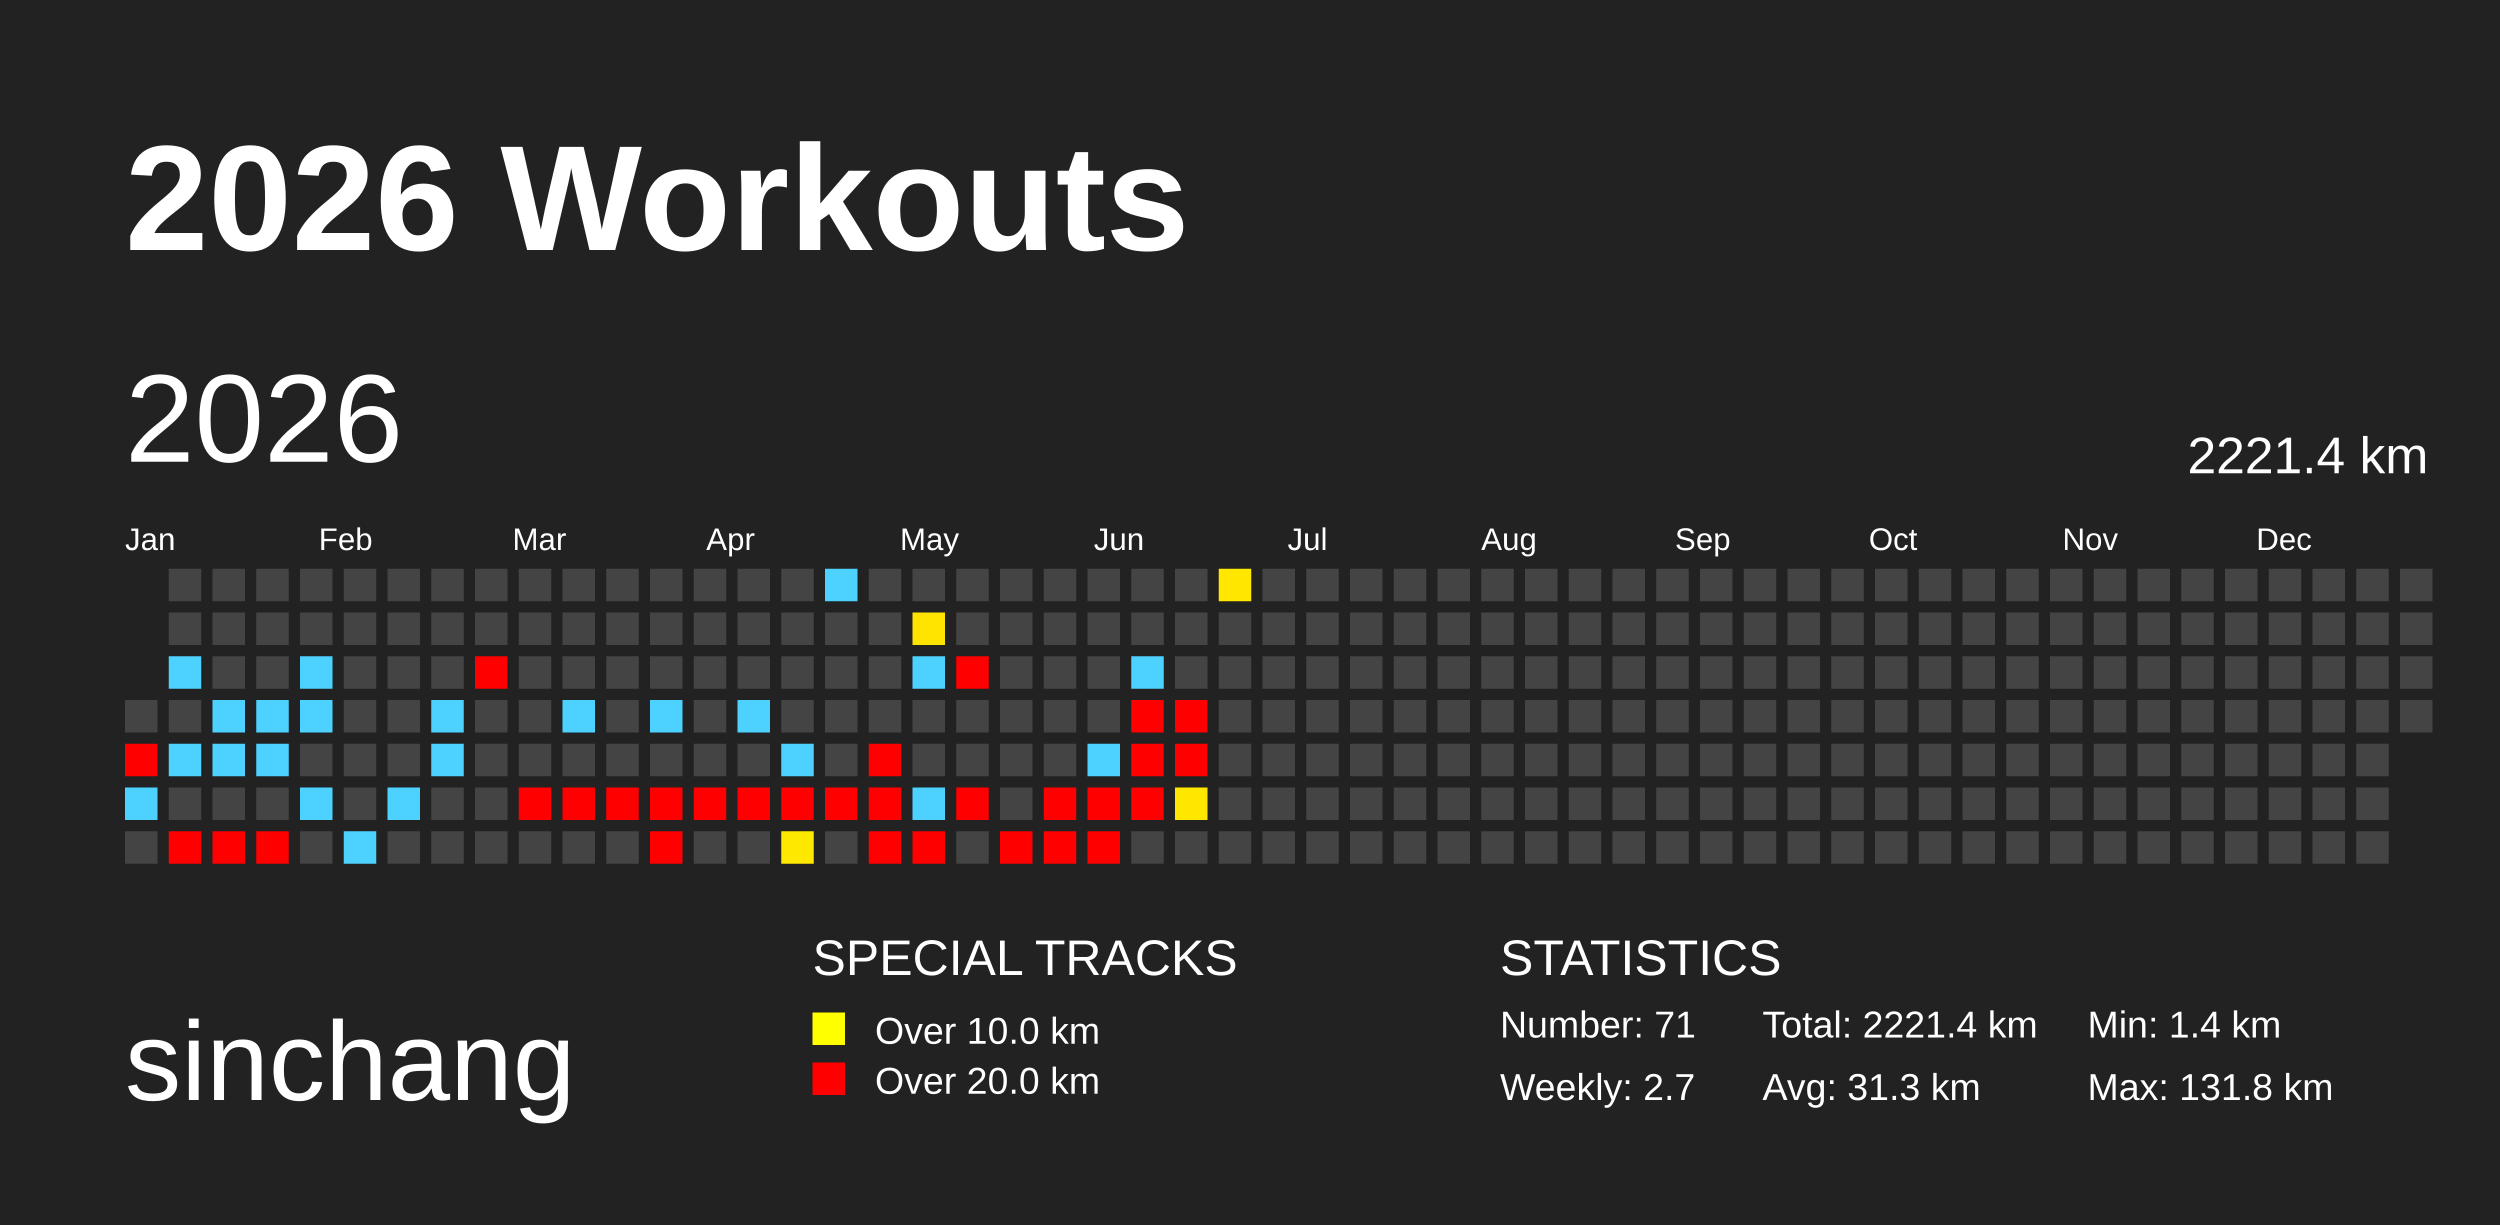
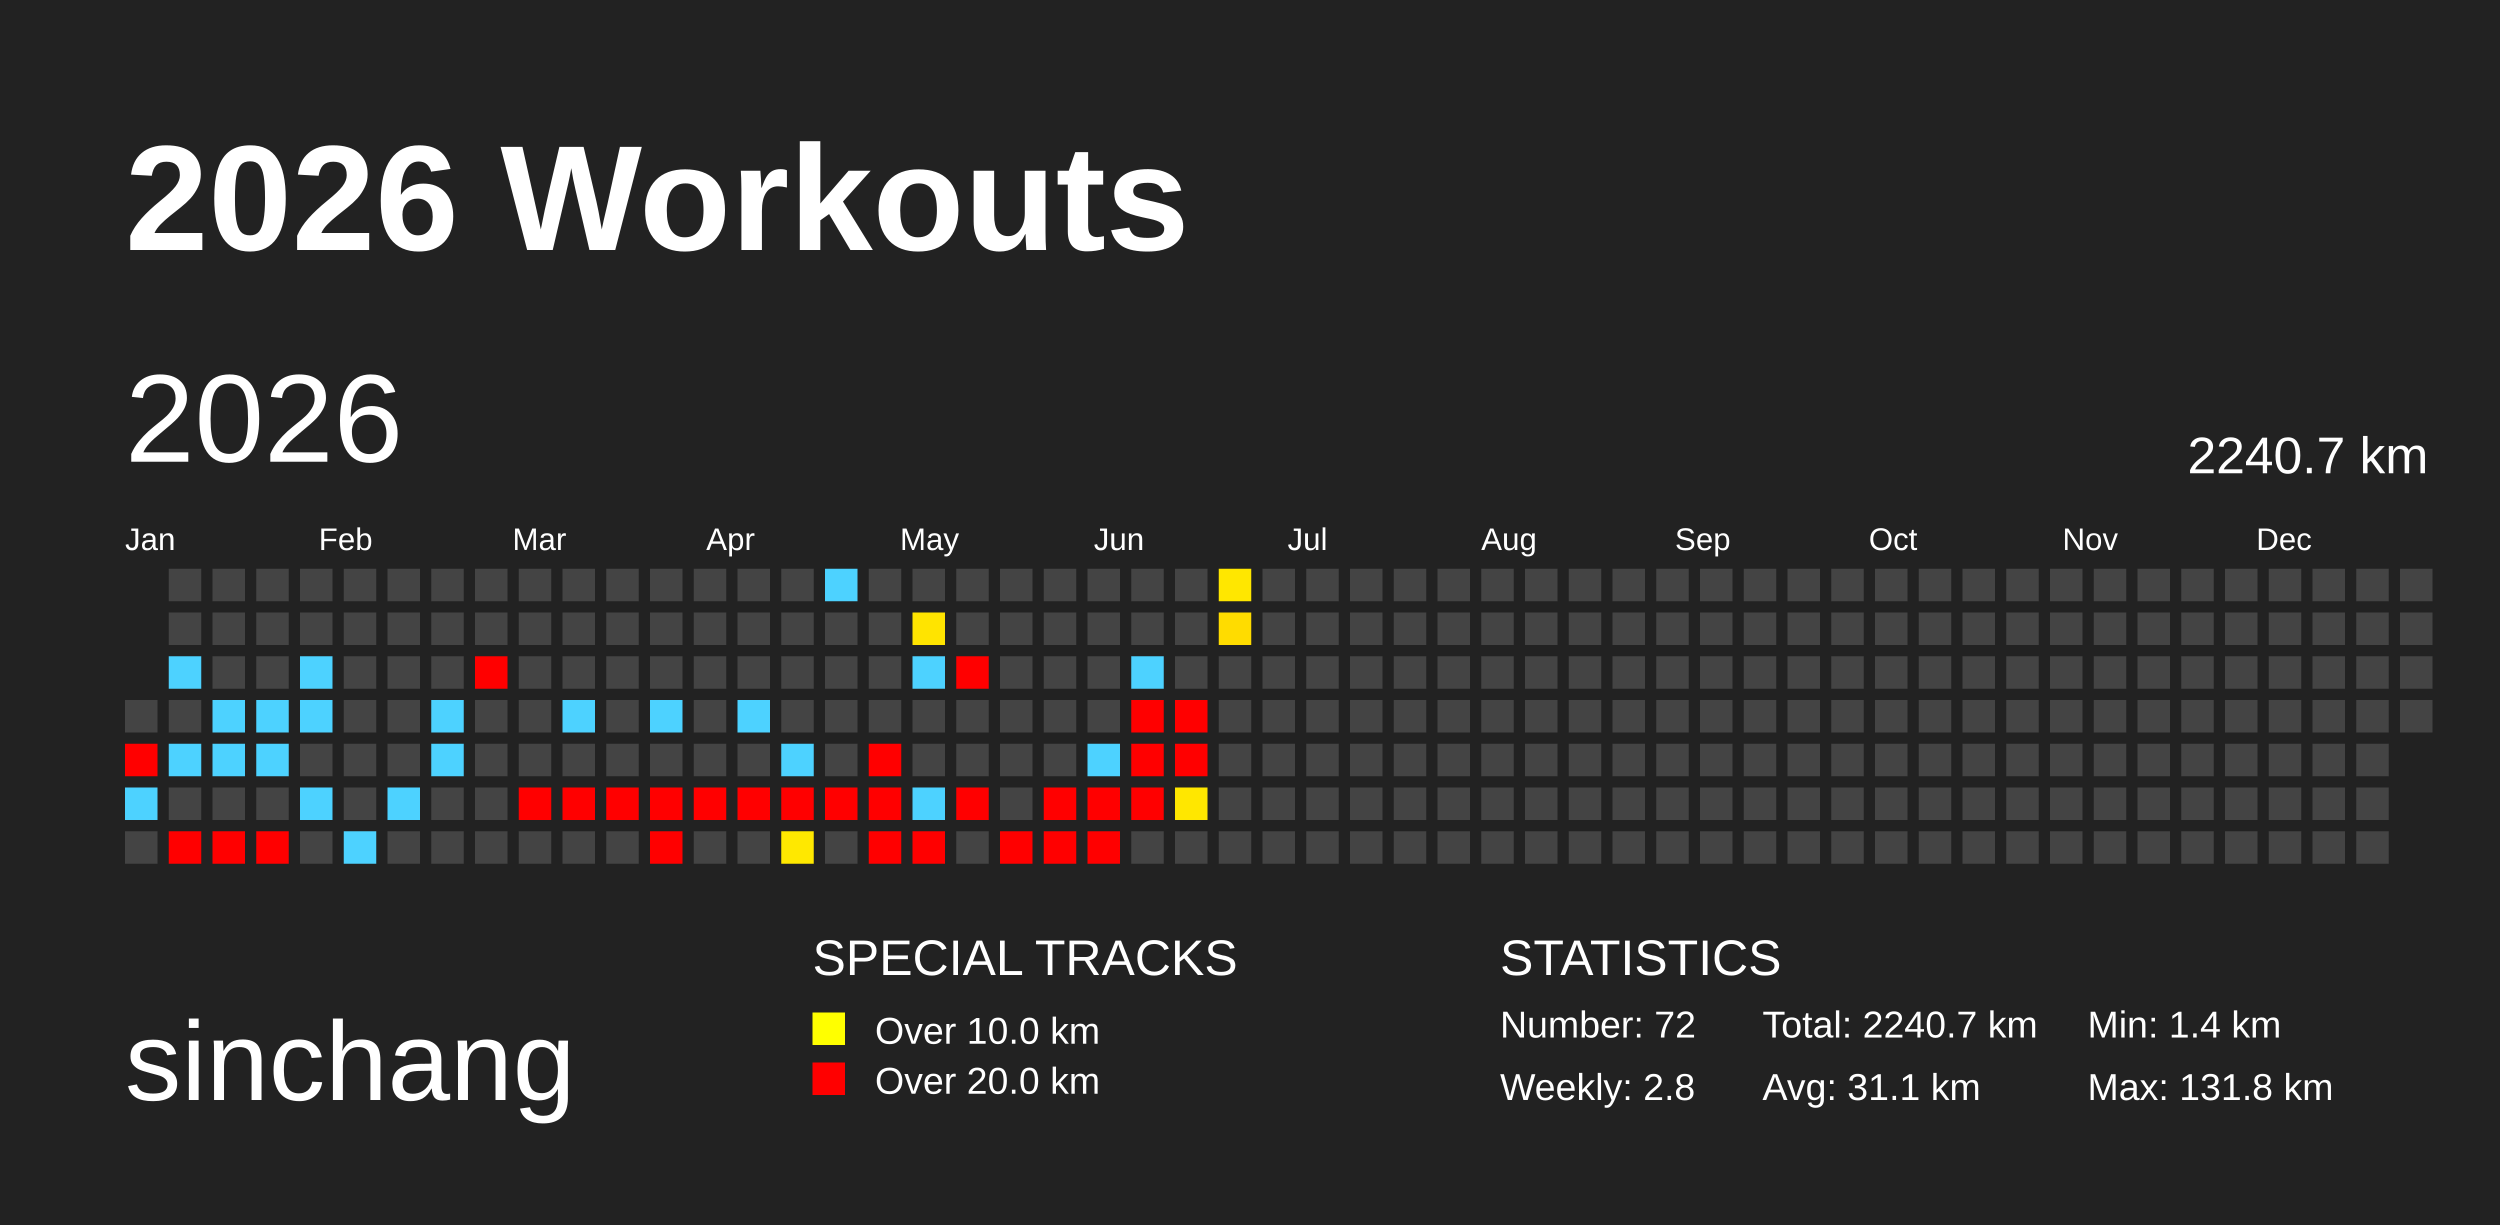
<svg xmlns="http://www.w3.org/2000/svg" baseProfile="full" height="98mm" version="1.1" viewBox="0,0,200,98" width="200mm">
  <defs>
    <pattern height="2" id="indoor-stripe" patternUnits="userSpaceOnUse" width="2">
      <line stroke="white" stroke-opacity="0.45" stroke-width="0.5" x1="0" x2="2" y1="2" y2="0" />
    </pattern>
  </defs>
  <rect fill="#222222" height="98" width="200" x="0" y="0" />
  <text fill="#FFFFFF" style="font-size:12px; font-family:Arial; font-weight:bold;" x="10" y="20">2026 Workouts</text>
  <text fill="#FFFFFF" style="font-size:9px; font-family:Arial" x="10" y="88">sinchang</text>
  <text fill="#FFFFFF" style="font-size:4px; font-family:Arial" x="65" y="78">SPECIAL TRACKS</text>
  <rect fill="yellow" height="2.6" width="2.6" x="65" y="81" />
  <text fill="#FFFFFF" style="font-size:3px; font-family:Arial" x="70" y="83.5">Over 10.0 km</text>
  <rect fill="red" height="2.6" width="2.6" x="65" y="85" />
  <text fill="#FFFFFF" style="font-size:3px; font-family:Arial" x="70" y="87.5">Over 20.0 km</text>
  <text fill="#FFFFFF" style="font-size:4px; font-family:Arial" x="120" y="78">STATISTICS</text>
-   <text fill="#FFFFFF" style="font-size:3px; font-family:Arial" x="120" y="83">Number: 71</text>
-   <text fill="#FFFFFF" style="font-size:3px; font-family:Arial" x="120" y="88">Weekly: 2.7</text>
-   <text fill="#FFFFFF" style="font-size:3px; font-family:Arial" x="141" y="83">Total: 2221.4 km</text>
-   <text fill="#FFFFFF" style="font-size:3px; font-family:Arial" x="141" y="88">Avg: 31.3 km</text>
+   <text fill="#FFFFFF" style="font-size:3px; font-family:Arial" x="120" y="83">Number: 72</text>
+   <text fill="#FFFFFF" style="font-size:3px; font-family:Arial" x="120" y="88">Weekly: 2.8</text>
+   <text fill="#FFFFFF" style="font-size:3px; font-family:Arial" x="141" y="83">Total: 2240.7 km</text>
+   <text fill="#FFFFFF" style="font-size:3px; font-family:Arial" x="141" y="88">Avg: 31.1 km</text>
  <text fill="#FFFFFF" style="font-size:3px; font-family:Arial" x="167" y="83">Min: 1.4 km</text>
  <text fill="#FFFFFF" style="font-size:3px; font-family:Arial" x="167" y="88">Max: 131.8 km</text>
  <text dominant-baseline="hanging" fill="#FFFFFF" style="font-size:10.0px; font-family:Arial;" x="10" y="30">2026</text>
-   <text dominant-baseline="hanging" fill="#FFFFFF" style="font-size:4.125px; font-family:Arial;" x="175" y="35">2221.4 km</text>
+   <text dominant-baseline="hanging" fill="#FFFFFF" style="font-size:4.125px; font-family:Arial;" x="175" y="35">2240.7 km</text>
  <text fill="#FFFFFF" style="font-size:2.5px; font-family:Arial" x="10.0" y="44">Jan</text>
  <text fill="#FFFFFF" style="font-size:2.5px; font-family:Arial" x="25.5" y="44">Feb</text>
  <text fill="#FFFFFF" style="font-size:2.5px; font-family:Arial" x="41.0" y="44">Mar</text>
  <text fill="#FFFFFF" style="font-size:2.5px; font-family:Arial" x="56.5" y="44">Apr</text>
  <text fill="#FFFFFF" style="font-size:2.5px; font-family:Arial" x="72.0" y="44">May</text>
  <text fill="#FFFFFF" style="font-size:2.5px; font-family:Arial" x="87.5" y="44">Jun</text>
  <text fill="#FFFFFF" style="font-size:2.5px; font-family:Arial" x="103.0" y="44">Jul</text>
  <text fill="#FFFFFF" style="font-size:2.5px; font-family:Arial" x="118.5" y="44">Aug</text>
  <text fill="#FFFFFF" style="font-size:2.5px; font-family:Arial" x="134.0" y="44">Sep</text>
  <text fill="#FFFFFF" style="font-size:2.5px; font-family:Arial" x="149.5" y="44">Oct</text>
  <text fill="#FFFFFF" style="font-size:2.5px; font-family:Arial" x="165.0" y="44">Nov</text>
  <text fill="#FFFFFF" style="font-size:2.5px; font-family:Arial" x="180.5" y="44">Dec</text>
  <rect fill="#444444" height="2.6" width="2.6" x="10.0" y="56.0" />
  <rect fill="red" height="2.6" width="2.6" x="10.0" y="59.5" />
  <rect fill="#4dd2ff" height="2.6" width="2.6" x="10.0" y="63.0" />
  <rect fill="#444444" height="2.6" width="2.6" x="10.0" y="66.5" />
  <rect fill="#444444" height="2.6" width="2.6" x="13.5" y="45.5" />
  <rect fill="#444444" height="2.6" width="2.6" x="13.5" y="49.0" />
  <rect fill="#4dd2ff" height="2.6" width="2.6" x="13.5" y="52.5" />
  <rect fill="#444444" height="2.6" width="2.6" x="13.5" y="56.0" />
  <rect fill="#4dd2ff" height="2.6" width="2.6" x="13.5" y="59.5" />
  <rect fill="#444444" height="2.6" width="2.6" x="13.5" y="63.0" />
  <rect fill="red" height="2.6" width="2.6" x="13.5" y="66.5" />
  <rect fill="#444444" height="2.6" width="2.6" x="17.0" y="45.5" />
  <rect fill="#444444" height="2.6" width="2.6" x="17.0" y="49.0" />
  <rect fill="#444444" height="2.6" width="2.6" x="17.0" y="52.5" />
  <rect fill="#4dd2ff" height="2.6" width="2.6" x="17.0" y="56.0" />
  <rect fill="#4dd2ff" height="2.6" width="2.6" x="17.0" y="59.5" />
  <rect fill="#444444" height="2.6" width="2.6" x="17.0" y="63.0" />
  <rect fill="red" height="2.6" width="2.6" x="17.0" y="66.5" />
  <rect fill="#444444" height="2.6" width="2.6" x="20.5" y="45.5" />
  <rect fill="#444444" height="2.6" width="2.6" x="20.5" y="49.0" />
  <rect fill="#444444" height="2.6" width="2.6" x="20.5" y="52.5" />
  <rect fill="#4dd2ff" height="2.6" width="2.6" x="20.5" y="56.0" />
  <rect fill="#4dd2ff" height="2.6" width="2.6" x="20.5" y="59.5" />
  <rect fill="#444444" height="2.6" width="2.6" x="20.5" y="63.0" />
  <rect fill="red" height="2.6" width="2.6" x="20.5" y="66.5" />
  <rect fill="#444444" height="2.6" width="2.6" x="24.0" y="45.5" />
  <rect fill="#444444" height="2.6" width="2.6" x="24.0" y="49.0" />
  <rect fill="#4dd2ff" height="2.6" width="2.6" x="24.0" y="52.5" />
  <rect fill="#4dd2ff" height="2.6" width="2.6" x="24.0" y="56.0" />
  <rect fill="#444444" height="2.6" width="2.6" x="24.0" y="59.5" />
  <rect fill="#4dd2ff" height="2.6" width="2.6" x="24.0" y="63.0" />
  <rect fill="#444444" height="2.6" width="2.6" x="24.0" y="66.5" />
  <rect fill="#444444" height="2.6" width="2.6" x="27.5" y="45.5" />
  <rect fill="#444444" height="2.6" width="2.6" x="27.5" y="49.0" />
  <rect fill="#444444" height="2.6" width="2.6" x="27.5" y="52.5" />
  <rect fill="#444444" height="2.6" width="2.6" x="27.5" y="56.0" />
  <rect fill="#444444" height="2.6" width="2.6" x="27.5" y="59.5" />
  <rect fill="#444444" height="2.6" width="2.6" x="27.5" y="63.0" />
  <rect fill="#4dd2ff" height="2.6" width="2.6" x="27.5" y="66.5" />
  <rect fill="#444444" height="2.6" width="2.6" x="31.0" y="45.5" />
  <rect fill="#444444" height="2.6" width="2.6" x="31.0" y="49.0" />
  <rect fill="#444444" height="2.6" width="2.6" x="31.0" y="52.5" />
  <rect fill="#444444" height="2.6" width="2.6" x="31.0" y="56.0" />
  <rect fill="#444444" height="2.6" width="2.6" x="31.0" y="59.5" />
  <rect fill="#4dd2ff" height="2.6" width="2.6" x="31.0" y="63.0" />
  <rect fill="#444444" height="2.6" width="2.6" x="31.0" y="66.5" />
  <rect fill="#444444" height="2.6" width="2.6" x="34.5" y="45.5" />
  <rect fill="#444444" height="2.6" width="2.6" x="34.5" y="49.0" />
  <rect fill="#444444" height="2.6" width="2.6" x="34.5" y="52.5" />
  <rect fill="#4dd2ff" height="2.6" width="2.6" x="34.5" y="56.0" />
  <rect fill="#4dd2ff" height="2.6" width="2.6" x="34.5" y="59.5" />
  <rect fill="#444444" height="2.6" width="2.6" x="34.5" y="63.0" />
  <rect fill="#444444" height="2.6" width="2.6" x="34.5" y="66.5" />
  <rect fill="#444444" height="2.6" width="2.6" x="38.0" y="45.5" />
  <rect fill="#444444" height="2.6" width="2.6" x="38.0" y="49.0" />
  <rect fill="red" height="2.6" width="2.6" x="38.0" y="52.5" />
  <rect fill="#444444" height="2.6" width="2.6" x="38.0" y="56.0" />
  <rect fill="#444444" height="2.6" width="2.6" x="38.0" y="59.5" />
  <rect fill="#444444" height="2.6" width="2.6" x="38.0" y="63.0" />
  <rect fill="#444444" height="2.6" width="2.6" x="38.0" y="66.5" />
  <rect fill="#444444" height="2.6" width="2.6" x="41.5" y="45.5" />
  <rect fill="#444444" height="2.6" width="2.6" x="41.5" y="49.0" />
  <rect fill="#444444" height="2.6" width="2.6" x="41.5" y="52.5" />
  <rect fill="#444444" height="2.6" width="2.6" x="41.5" y="56.0" />
  <rect fill="#444444" height="2.6" width="2.6" x="41.5" y="59.5" />
  <rect fill="red" height="2.6" width="2.6" x="41.5" y="63.0" />
  <rect fill="#444444" height="2.6" width="2.6" x="41.5" y="66.5" />
  <rect fill="#444444" height="2.6" width="2.6" x="45.0" y="45.5" />
  <rect fill="#444444" height="2.6" width="2.6" x="45.0" y="49.0" />
  <rect fill="#444444" height="2.6" width="2.6" x="45.0" y="52.5" />
  <rect fill="#4dd2ff" height="2.6" width="2.6" x="45.0" y="56.0" />
  <rect fill="#444444" height="2.6" width="2.6" x="45.0" y="59.5" />
  <rect fill="red" height="2.6" width="2.6" x="45.0" y="63.0" />
  <rect fill="#444444" height="2.6" width="2.6" x="45.0" y="66.5" />
  <rect fill="#444444" height="2.6" width="2.6" x="48.5" y="45.5" />
  <rect fill="#444444" height="2.6" width="2.6" x="48.5" y="49.0" />
  <rect fill="#444444" height="2.6" width="2.6" x="48.5" y="52.5" />
  <rect fill="#444444" height="2.6" width="2.6" x="48.5" y="56.0" />
  <rect fill="#444444" height="2.6" width="2.6" x="48.5" y="59.5" />
  <rect fill="red" height="2.6" width="2.6" x="48.5" y="63.0" />
  <rect fill="#444444" height="2.6" width="2.6" x="48.5" y="66.5" />
  <rect fill="#444444" height="2.6" width="2.6" x="52.0" y="45.5" />
  <rect fill="#444444" height="2.6" width="2.6" x="52.0" y="49.0" />
  <rect fill="#444444" height="2.6" width="2.6" x="52.0" y="52.5" />
  <rect fill="#4dd2ff" height="2.6" width="2.6" x="52.0" y="56.0" />
  <rect fill="#444444" height="2.6" width="2.6" x="52.0" y="59.5" />
  <rect fill="red" height="2.6" width="2.6" x="52.0" y="63.0" />
  <rect fill="red" height="2.6" width="2.6" x="52.0" y="66.5" />
  <rect fill="#444444" height="2.6" width="2.6" x="55.5" y="45.5" />
  <rect fill="#444444" height="2.6" width="2.6" x="55.5" y="49.0" />
  <rect fill="#444444" height="2.6" width="2.6" x="55.5" y="52.5" />
  <rect fill="#444444" height="2.6" width="2.6" x="55.5" y="56.0" />
  <rect fill="#444444" height="2.6" width="2.6" x="55.5" y="59.5" />
  <rect fill="red" height="2.6" width="2.6" x="55.5" y="63.0" />
  <rect fill="#444444" height="2.6" width="2.6" x="55.5" y="66.5" />
  <rect fill="#444444" height="2.6" width="2.6" x="59.0" y="45.5" />
  <rect fill="#444444" height="2.6" width="2.6" x="59.0" y="49.0" />
  <rect fill="#444444" height="2.6" width="2.6" x="59.0" y="52.5" />
  <rect fill="#4dd2ff" height="2.6" width="2.6" x="59.0" y="56.0" />
  <rect fill="#444444" height="2.6" width="2.6" x="59.0" y="59.5" />
  <rect fill="red" height="2.6" width="2.6" x="59.0" y="63.0" />
  <rect fill="#444444" height="2.6" width="2.6" x="59.0" y="66.5" />
  <rect fill="#444444" height="2.6" width="2.6" x="62.5" y="45.5" />
  <rect fill="#444444" height="2.6" width="2.6" x="62.5" y="49.0" />
  <rect fill="#444444" height="2.6" width="2.6" x="62.5" y="52.5" />
  <rect fill="#444444" height="2.6" width="2.6" x="62.5" y="56.0" />
  <rect fill="#4dd2ff" height="2.6" width="2.6" x="62.5" y="59.5" />
  <rect fill="red" height="2.6" width="2.6" x="62.5" y="63.0" />
  <rect fill="#ffe800" height="2.6" width="2.6" x="62.5" y="66.5" />
  <rect fill="#4dd2ff" height="2.6" width="2.6" x="66.0" y="45.5" />
  <rect fill="#444444" height="2.6" width="2.6" x="66.0" y="49.0" />
  <rect fill="#444444" height="2.6" width="2.6" x="66.0" y="52.5" />
  <rect fill="#444444" height="2.6" width="2.6" x="66.0" y="56.0" />
  <rect fill="#444444" height="2.6" width="2.6" x="66.0" y="59.5" />
  <rect fill="red" height="2.6" width="2.6" x="66.0" y="63.0" />
  <rect fill="#444444" height="2.6" width="2.6" x="66.0" y="66.5" />
  <rect fill="#444444" height="2.6" width="2.6" x="69.5" y="45.5" />
  <rect fill="#444444" height="2.6" width="2.6" x="69.5" y="49.0" />
  <rect fill="#444444" height="2.6" width="2.6" x="69.5" y="52.5" />
  <rect fill="#444444" height="2.6" width="2.6" x="69.5" y="56.0" />
  <rect fill="red" height="2.6" width="2.6" x="69.5" y="59.5" />
  <rect fill="red" height="2.6" width="2.6" x="69.5" y="63.0" />
  <rect fill="red" height="2.6" width="2.6" x="69.5" y="66.5" />
  <rect fill="#444444" height="2.6" width="2.6" x="73.0" y="45.5" />
  <rect fill="#ffe400" height="2.6" width="2.6" x="73.0" y="49.0" />
  <rect fill="#4dd2ff" height="2.6" width="2.6" x="73.0" y="52.5" />
  <rect fill="#444444" height="2.6" width="2.6" x="73.0" y="56.0" />
  <rect fill="#444444" height="2.6" width="2.6" x="73.0" y="59.5" />
  <rect fill="#4dd2ff" height="2.6" width="2.6" x="73.0" y="63.0" />
  <rect fill="red" height="2.6" width="2.6" x="73.0" y="66.5" />
  <rect fill="#444444" height="2.6" width="2.6" x="76.5" y="45.5" />
  <rect fill="#444444" height="2.6" width="2.6" x="76.5" y="49.0" />
  <rect fill="red" height="2.6" width="2.6" x="76.5" y="52.5" />
  <rect fill="#444444" height="2.6" width="2.6" x="76.5" y="56.0" />
  <rect fill="#444444" height="2.6" width="2.6" x="76.5" y="59.5" />
  <rect fill="red" height="2.6" width="2.6" x="76.5" y="63.0" />
  <rect fill="#444444" height="2.6" width="2.6" x="76.5" y="66.5" />
  <rect fill="#444444" height="2.6" width="2.6" x="80.0" y="45.5" />
  <rect fill="#444444" height="2.6" width="2.6" x="80.0" y="49.0" />
  <rect fill="#444444" height="2.6" width="2.6" x="80.0" y="52.5" />
  <rect fill="#444444" height="2.6" width="2.6" x="80.0" y="56.0" />
  <rect fill="#444444" height="2.6" width="2.6" x="80.0" y="59.5" />
  <rect fill="#444444" height="2.6" width="2.6" x="80.0" y="63.0" />
  <rect fill="red" height="2.6" width="2.6" x="80.0" y="66.5" />
  <rect fill="#444444" height="2.6" width="2.6" x="83.5" y="45.5" />
  <rect fill="#444444" height="2.6" width="2.6" x="83.5" y="49.0" />
  <rect fill="#444444" height="2.6" width="2.6" x="83.5" y="52.5" />
  <rect fill="#444444" height="2.6" width="2.6" x="83.5" y="56.0" />
  <rect fill="#444444" height="2.6" width="2.6" x="83.5" y="59.5" />
  <rect fill="red" height="2.6" width="2.6" x="83.5" y="63.0" />
  <rect fill="red" height="2.6" width="2.6" x="83.5" y="66.5" />
  <rect fill="#444444" height="2.6" width="2.6" x="87.0" y="45.5" />
  <rect fill="#444444" height="2.6" width="2.6" x="87.0" y="49.0" />
  <rect fill="#444444" height="2.6" width="2.6" x="87.0" y="52.5" />
  <rect fill="#444444" height="2.6" width="2.6" x="87.0" y="56.0" />
  <rect fill="#4dd2ff" height="2.6" width="2.6" x="87.0" y="59.5" />
  <rect fill="red" height="2.6" width="2.6" x="87.0" y="63.0" />
  <rect fill="red" height="2.6" width="2.6" x="87.0" y="66.5" />
  <rect fill="#444444" height="2.6" width="2.6" x="90.5" y="45.5" />
  <rect fill="#444444" height="2.6" width="2.6" x="90.5" y="49.0" />
  <rect fill="#4dd2ff" height="2.6" width="2.6" x="90.5" y="52.5" />
  <rect fill="red" height="2.6" width="2.6" x="90.5" y="56.0" />
  <rect fill="red" height="2.6" width="2.6" x="90.5" y="59.5" />
  <rect fill="red" height="2.6" width="2.6" x="90.5" y="63.0" />
  <rect fill="#444444" height="2.6" width="2.6" x="90.5" y="66.5" />
  <rect fill="#444444" height="2.6" width="2.6" x="94.0" y="45.5" />
  <rect fill="#444444" height="2.6" width="2.6" x="94.0" y="49.0" />
  <rect fill="#444444" height="2.6" width="2.6" x="94.0" y="52.5" />
  <rect fill="red" height="2.6" width="2.6" x="94.0" y="56.0" />
  <rect fill="red" height="2.6" width="2.6" x="94.0" y="59.5" />
  <rect fill="#ffe700" height="2.6" width="2.6" x="94.0" y="63.0" />
  <rect fill="#444444" height="2.6" width="2.6" x="94.0" y="66.5" />
  <rect fill="#ffe700" height="2.6" width="2.6" x="97.5" y="45.5" />
-   <rect fill="#444444" height="2.6" width="2.6" x="97.5" y="49.0" />
+   <rect fill="#ffdc00" height="2.6" width="2.6" x="97.5" y="49.0" />
  <rect fill="#444444" height="2.6" width="2.6" x="97.5" y="52.5" />
  <rect fill="#444444" height="2.6" width="2.6" x="97.5" y="56.0" />
  <rect fill="#444444" height="2.6" width="2.6" x="97.5" y="59.5" />
  <rect fill="#444444" height="2.6" width="2.6" x="97.5" y="63.0" />
  <rect fill="#444444" height="2.6" width="2.6" x="97.5" y="66.5" />
  <rect fill="#444444" height="2.6" width="2.6" x="101.0" y="45.5" />
  <rect fill="#444444" height="2.6" width="2.6" x="101.0" y="49.0" />
  <rect fill="#444444" height="2.6" width="2.6" x="101.0" y="52.5" />
  <rect fill="#444444" height="2.6" width="2.6" x="101.0" y="56.0" />
  <rect fill="#444444" height="2.6" width="2.6" x="101.0" y="59.5" />
  <rect fill="#444444" height="2.6" width="2.6" x="101.0" y="63.0" />
  <rect fill="#444444" height="2.6" width="2.6" x="101.0" y="66.5" />
  <rect fill="#444444" height="2.6" width="2.6" x="104.5" y="45.5" />
  <rect fill="#444444" height="2.6" width="2.6" x="104.5" y="49.0" />
  <rect fill="#444444" height="2.6" width="2.6" x="104.5" y="52.5" />
  <rect fill="#444444" height="2.6" width="2.6" x="104.5" y="56.0" />
  <rect fill="#444444" height="2.6" width="2.6" x="104.5" y="59.5" />
  <rect fill="#444444" height="2.6" width="2.6" x="104.5" y="63.0" />
  <rect fill="#444444" height="2.6" width="2.6" x="104.5" y="66.5" />
  <rect fill="#444444" height="2.6" width="2.6" x="108.0" y="45.5" />
  <rect fill="#444444" height="2.6" width="2.6" x="108.0" y="49.0" />
  <rect fill="#444444" height="2.6" width="2.6" x="108.0" y="52.5" />
  <rect fill="#444444" height="2.6" width="2.6" x="108.0" y="56.0" />
  <rect fill="#444444" height="2.6" width="2.6" x="108.0" y="59.5" />
  <rect fill="#444444" height="2.6" width="2.6" x="108.0" y="63.0" />
  <rect fill="#444444" height="2.6" width="2.6" x="108.0" y="66.5" />
  <rect fill="#444444" height="2.6" width="2.6" x="111.5" y="45.5" />
  <rect fill="#444444" height="2.6" width="2.6" x="111.5" y="49.0" />
  <rect fill="#444444" height="2.6" width="2.6" x="111.5" y="52.5" />
  <rect fill="#444444" height="2.6" width="2.6" x="111.5" y="56.0" />
  <rect fill="#444444" height="2.6" width="2.6" x="111.5" y="59.5" />
  <rect fill="#444444" height="2.6" width="2.6" x="111.5" y="63.0" />
  <rect fill="#444444" height="2.6" width="2.6" x="111.5" y="66.5" />
  <rect fill="#444444" height="2.6" width="2.6" x="115.0" y="45.5" />
  <rect fill="#444444" height="2.6" width="2.6" x="115.0" y="49.0" />
  <rect fill="#444444" height="2.6" width="2.6" x="115.0" y="52.5" />
  <rect fill="#444444" height="2.6" width="2.6" x="115.0" y="56.0" />
  <rect fill="#444444" height="2.6" width="2.6" x="115.0" y="59.5" />
  <rect fill="#444444" height="2.6" width="2.6" x="115.0" y="63.0" />
  <rect fill="#444444" height="2.6" width="2.6" x="115.0" y="66.5" />
  <rect fill="#444444" height="2.6" width="2.6" x="118.5" y="45.5" />
  <rect fill="#444444" height="2.6" width="2.6" x="118.5" y="49.0" />
  <rect fill="#444444" height="2.6" width="2.6" x="118.5" y="52.5" />
  <rect fill="#444444" height="2.6" width="2.6" x="118.5" y="56.0" />
  <rect fill="#444444" height="2.6" width="2.6" x="118.5" y="59.5" />
  <rect fill="#444444" height="2.6" width="2.6" x="118.5" y="63.0" />
  <rect fill="#444444" height="2.6" width="2.6" x="118.5" y="66.5" />
  <rect fill="#444444" height="2.6" width="2.6" x="122.0" y="45.5" />
  <rect fill="#444444" height="2.6" width="2.6" x="122.0" y="49.0" />
  <rect fill="#444444" height="2.6" width="2.6" x="122.0" y="52.5" />
  <rect fill="#444444" height="2.6" width="2.6" x="122.0" y="56.0" />
  <rect fill="#444444" height="2.6" width="2.6" x="122.0" y="59.5" />
  <rect fill="#444444" height="2.6" width="2.6" x="122.0" y="63.0" />
  <rect fill="#444444" height="2.6" width="2.6" x="122.0" y="66.5" />
  <rect fill="#444444" height="2.6" width="2.6" x="125.5" y="45.5" />
  <rect fill="#444444" height="2.6" width="2.6" x="125.5" y="49.0" />
  <rect fill="#444444" height="2.6" width="2.6" x="125.5" y="52.5" />
  <rect fill="#444444" height="2.6" width="2.6" x="125.5" y="56.0" />
  <rect fill="#444444" height="2.6" width="2.6" x="125.5" y="59.5" />
  <rect fill="#444444" height="2.6" width="2.6" x="125.5" y="63.0" />
  <rect fill="#444444" height="2.6" width="2.6" x="125.5" y="66.5" />
  <rect fill="#444444" height="2.6" width="2.6" x="129.0" y="45.5" />
  <rect fill="#444444" height="2.6" width="2.6" x="129.0" y="49.0" />
  <rect fill="#444444" height="2.6" width="2.6" x="129.0" y="52.5" />
  <rect fill="#444444" height="2.6" width="2.6" x="129.0" y="56.0" />
  <rect fill="#444444" height="2.6" width="2.6" x="129.0" y="59.5" />
  <rect fill="#444444" height="2.6" width="2.6" x="129.0" y="63.0" />
  <rect fill="#444444" height="2.6" width="2.6" x="129.0" y="66.5" />
  <rect fill="#444444" height="2.6" width="2.6" x="132.5" y="45.5" />
  <rect fill="#444444" height="2.6" width="2.6" x="132.5" y="49.0" />
  <rect fill="#444444" height="2.6" width="2.6" x="132.5" y="52.5" />
  <rect fill="#444444" height="2.6" width="2.6" x="132.5" y="56.0" />
  <rect fill="#444444" height="2.6" width="2.6" x="132.5" y="59.5" />
  <rect fill="#444444" height="2.6" width="2.6" x="132.5" y="63.0" />
  <rect fill="#444444" height="2.6" width="2.6" x="132.5" y="66.5" />
  <rect fill="#444444" height="2.6" width="2.6" x="136.0" y="45.5" />
  <rect fill="#444444" height="2.6" width="2.6" x="136.0" y="49.0" />
  <rect fill="#444444" height="2.6" width="2.6" x="136.0" y="52.5" />
  <rect fill="#444444" height="2.6" width="2.6" x="136.0" y="56.0" />
  <rect fill="#444444" height="2.6" width="2.6" x="136.0" y="59.5" />
  <rect fill="#444444" height="2.6" width="2.6" x="136.0" y="63.0" />
  <rect fill="#444444" height="2.6" width="2.6" x="136.0" y="66.5" />
  <rect fill="#444444" height="2.6" width="2.6" x="139.5" y="45.5" />
  <rect fill="#444444" height="2.6" width="2.6" x="139.5" y="49.0" />
  <rect fill="#444444" height="2.6" width="2.6" x="139.5" y="52.5" />
  <rect fill="#444444" height="2.6" width="2.6" x="139.5" y="56.0" />
  <rect fill="#444444" height="2.6" width="2.6" x="139.5" y="59.5" />
  <rect fill="#444444" height="2.6" width="2.6" x="139.5" y="63.0" />
  <rect fill="#444444" height="2.6" width="2.6" x="139.5" y="66.5" />
  <rect fill="#444444" height="2.6" width="2.6" x="143.0" y="45.5" />
  <rect fill="#444444" height="2.6" width="2.6" x="143.0" y="49.0" />
  <rect fill="#444444" height="2.6" width="2.6" x="143.0" y="52.5" />
  <rect fill="#444444" height="2.6" width="2.6" x="143.0" y="56.0" />
  <rect fill="#444444" height="2.6" width="2.6" x="143.0" y="59.5" />
  <rect fill="#444444" height="2.6" width="2.6" x="143.0" y="63.0" />
  <rect fill="#444444" height="2.6" width="2.6" x="143.0" y="66.5" />
  <rect fill="#444444" height="2.6" width="2.6" x="146.5" y="45.5" />
  <rect fill="#444444" height="2.6" width="2.6" x="146.5" y="49.0" />
  <rect fill="#444444" height="2.6" width="2.6" x="146.5" y="52.5" />
  <rect fill="#444444" height="2.6" width="2.6" x="146.5" y="56.0" />
  <rect fill="#444444" height="2.6" width="2.6" x="146.5" y="59.5" />
  <rect fill="#444444" height="2.6" width="2.6" x="146.5" y="63.0" />
  <rect fill="#444444" height="2.6" width="2.6" x="146.5" y="66.5" />
  <rect fill="#444444" height="2.6" width="2.6" x="150.0" y="45.5" />
  <rect fill="#444444" height="2.6" width="2.6" x="150.0" y="49.0" />
  <rect fill="#444444" height="2.6" width="2.6" x="150.0" y="52.5" />
  <rect fill="#444444" height="2.6" width="2.6" x="150.0" y="56.0" />
  <rect fill="#444444" height="2.6" width="2.6" x="150.0" y="59.5" />
  <rect fill="#444444" height="2.6" width="2.6" x="150.0" y="63.0" />
  <rect fill="#444444" height="2.6" width="2.6" x="150.0" y="66.5" />
  <rect fill="#444444" height="2.6" width="2.6" x="153.5" y="45.5" />
  <rect fill="#444444" height="2.6" width="2.6" x="153.5" y="49.0" />
  <rect fill="#444444" height="2.6" width="2.6" x="153.5" y="52.5" />
  <rect fill="#444444" height="2.6" width="2.6" x="153.5" y="56.0" />
  <rect fill="#444444" height="2.6" width="2.6" x="153.5" y="59.5" />
  <rect fill="#444444" height="2.6" width="2.6" x="153.5" y="63.0" />
  <rect fill="#444444" height="2.6" width="2.6" x="153.5" y="66.5" />
  <rect fill="#444444" height="2.6" width="2.6" x="157.0" y="45.5" />
  <rect fill="#444444" height="2.6" width="2.6" x="157.0" y="49.0" />
  <rect fill="#444444" height="2.6" width="2.6" x="157.0" y="52.5" />
  <rect fill="#444444" height="2.6" width="2.6" x="157.0" y="56.0" />
  <rect fill="#444444" height="2.6" width="2.6" x="157.0" y="59.5" />
  <rect fill="#444444" height="2.6" width="2.6" x="157.0" y="63.0" />
  <rect fill="#444444" height="2.6" width="2.6" x="157.0" y="66.5" />
  <rect fill="#444444" height="2.6" width="2.6" x="160.5" y="45.5" />
  <rect fill="#444444" height="2.6" width="2.6" x="160.5" y="49.0" />
  <rect fill="#444444" height="2.6" width="2.6" x="160.5" y="52.5" />
  <rect fill="#444444" height="2.6" width="2.6" x="160.5" y="56.0" />
  <rect fill="#444444" height="2.6" width="2.6" x="160.5" y="59.5" />
  <rect fill="#444444" height="2.6" width="2.6" x="160.5" y="63.0" />
  <rect fill="#444444" height="2.6" width="2.6" x="160.5" y="66.5" />
  <rect fill="#444444" height="2.6" width="2.6" x="164.0" y="45.5" />
  <rect fill="#444444" height="2.6" width="2.6" x="164.0" y="49.0" />
  <rect fill="#444444" height="2.6" width="2.6" x="164.0" y="52.5" />
  <rect fill="#444444" height="2.6" width="2.6" x="164.0" y="56.0" />
  <rect fill="#444444" height="2.6" width="2.6" x="164.0" y="59.5" />
  <rect fill="#444444" height="2.6" width="2.6" x="164.0" y="63.0" />
  <rect fill="#444444" height="2.6" width="2.6" x="164.0" y="66.5" />
  <rect fill="#444444" height="2.6" width="2.6" x="167.5" y="45.5" />
  <rect fill="#444444" height="2.6" width="2.6" x="167.5" y="49.0" />
  <rect fill="#444444" height="2.6" width="2.6" x="167.5" y="52.5" />
  <rect fill="#444444" height="2.6" width="2.6" x="167.5" y="56.0" />
  <rect fill="#444444" height="2.6" width="2.6" x="167.5" y="59.5" />
  <rect fill="#444444" height="2.6" width="2.6" x="167.5" y="63.0" />
  <rect fill="#444444" height="2.6" width="2.6" x="167.5" y="66.5" />
  <rect fill="#444444" height="2.6" width="2.6" x="171.0" y="45.5" />
  <rect fill="#444444" height="2.6" width="2.6" x="171.0" y="49.0" />
  <rect fill="#444444" height="2.6" width="2.6" x="171.0" y="52.5" />
  <rect fill="#444444" height="2.6" width="2.6" x="171.0" y="56.0" />
  <rect fill="#444444" height="2.6" width="2.6" x="171.0" y="59.5" />
  <rect fill="#444444" height="2.6" width="2.6" x="171.0" y="63.0" />
  <rect fill="#444444" height="2.6" width="2.6" x="171.0" y="66.5" />
  <rect fill="#444444" height="2.6" width="2.6" x="174.5" y="45.5" />
  <rect fill="#444444" height="2.6" width="2.6" x="174.5" y="49.0" />
  <rect fill="#444444" height="2.6" width="2.6" x="174.5" y="52.5" />
  <rect fill="#444444" height="2.6" width="2.6" x="174.5" y="56.0" />
  <rect fill="#444444" height="2.6" width="2.6" x="174.5" y="59.5" />
  <rect fill="#444444" height="2.6" width="2.6" x="174.5" y="63.0" />
  <rect fill="#444444" height="2.6" width="2.6" x="174.5" y="66.5" />
  <rect fill="#444444" height="2.6" width="2.6" x="178.0" y="45.5" />
  <rect fill="#444444" height="2.6" width="2.6" x="178.0" y="49.0" />
  <rect fill="#444444" height="2.6" width="2.6" x="178.0" y="52.5" />
  <rect fill="#444444" height="2.6" width="2.6" x="178.0" y="56.0" />
  <rect fill="#444444" height="2.6" width="2.6" x="178.0" y="59.5" />
  <rect fill="#444444" height="2.6" width="2.6" x="178.0" y="63.0" />
  <rect fill="#444444" height="2.6" width="2.6" x="178.0" y="66.5" />
  <rect fill="#444444" height="2.6" width="2.6" x="181.5" y="45.5" />
  <rect fill="#444444" height="2.6" width="2.6" x="181.5" y="49.0" />
  <rect fill="#444444" height="2.6" width="2.6" x="181.5" y="52.5" />
  <rect fill="#444444" height="2.6" width="2.6" x="181.5" y="56.0" />
  <rect fill="#444444" height="2.6" width="2.6" x="181.5" y="59.5" />
  <rect fill="#444444" height="2.6" width="2.6" x="181.5" y="63.0" />
  <rect fill="#444444" height="2.6" width="2.6" x="181.5" y="66.5" />
  <rect fill="#444444" height="2.6" width="2.6" x="185.0" y="45.5" />
  <rect fill="#444444" height="2.6" width="2.6" x="185.0" y="49.0" />
  <rect fill="#444444" height="2.6" width="2.6" x="185.0" y="52.5" />
  <rect fill="#444444" height="2.6" width="2.6" x="185.0" y="56.0" />
  <rect fill="#444444" height="2.6" width="2.6" x="185.0" y="59.5" />
  <rect fill="#444444" height="2.6" width="2.6" x="185.0" y="63.0" />
  <rect fill="#444444" height="2.6" width="2.6" x="185.0" y="66.5" />
  <rect fill="#444444" height="2.6" width="2.6" x="188.5" y="45.5" />
  <rect fill="#444444" height="2.6" width="2.6" x="188.5" y="49.0" />
  <rect fill="#444444" height="2.6" width="2.6" x="188.5" y="52.5" />
  <rect fill="#444444" height="2.6" width="2.6" x="188.5" y="56.0" />
  <rect fill="#444444" height="2.6" width="2.6" x="188.5" y="59.5" />
  <rect fill="#444444" height="2.6" width="2.6" x="188.5" y="63.0" />
  <rect fill="#444444" height="2.6" width="2.6" x="188.5" y="66.5" />
  <rect fill="#444444" height="2.6" width="2.6" x="192.0" y="45.5" />
  <rect fill="#444444" height="2.6" width="2.6" x="192.0" y="49.0" />
  <rect fill="#444444" height="2.6" width="2.6" x="192.0" y="52.5" />
  <rect fill="#444444" height="2.6" width="2.6" x="192.0" y="56.0" />
</svg>
